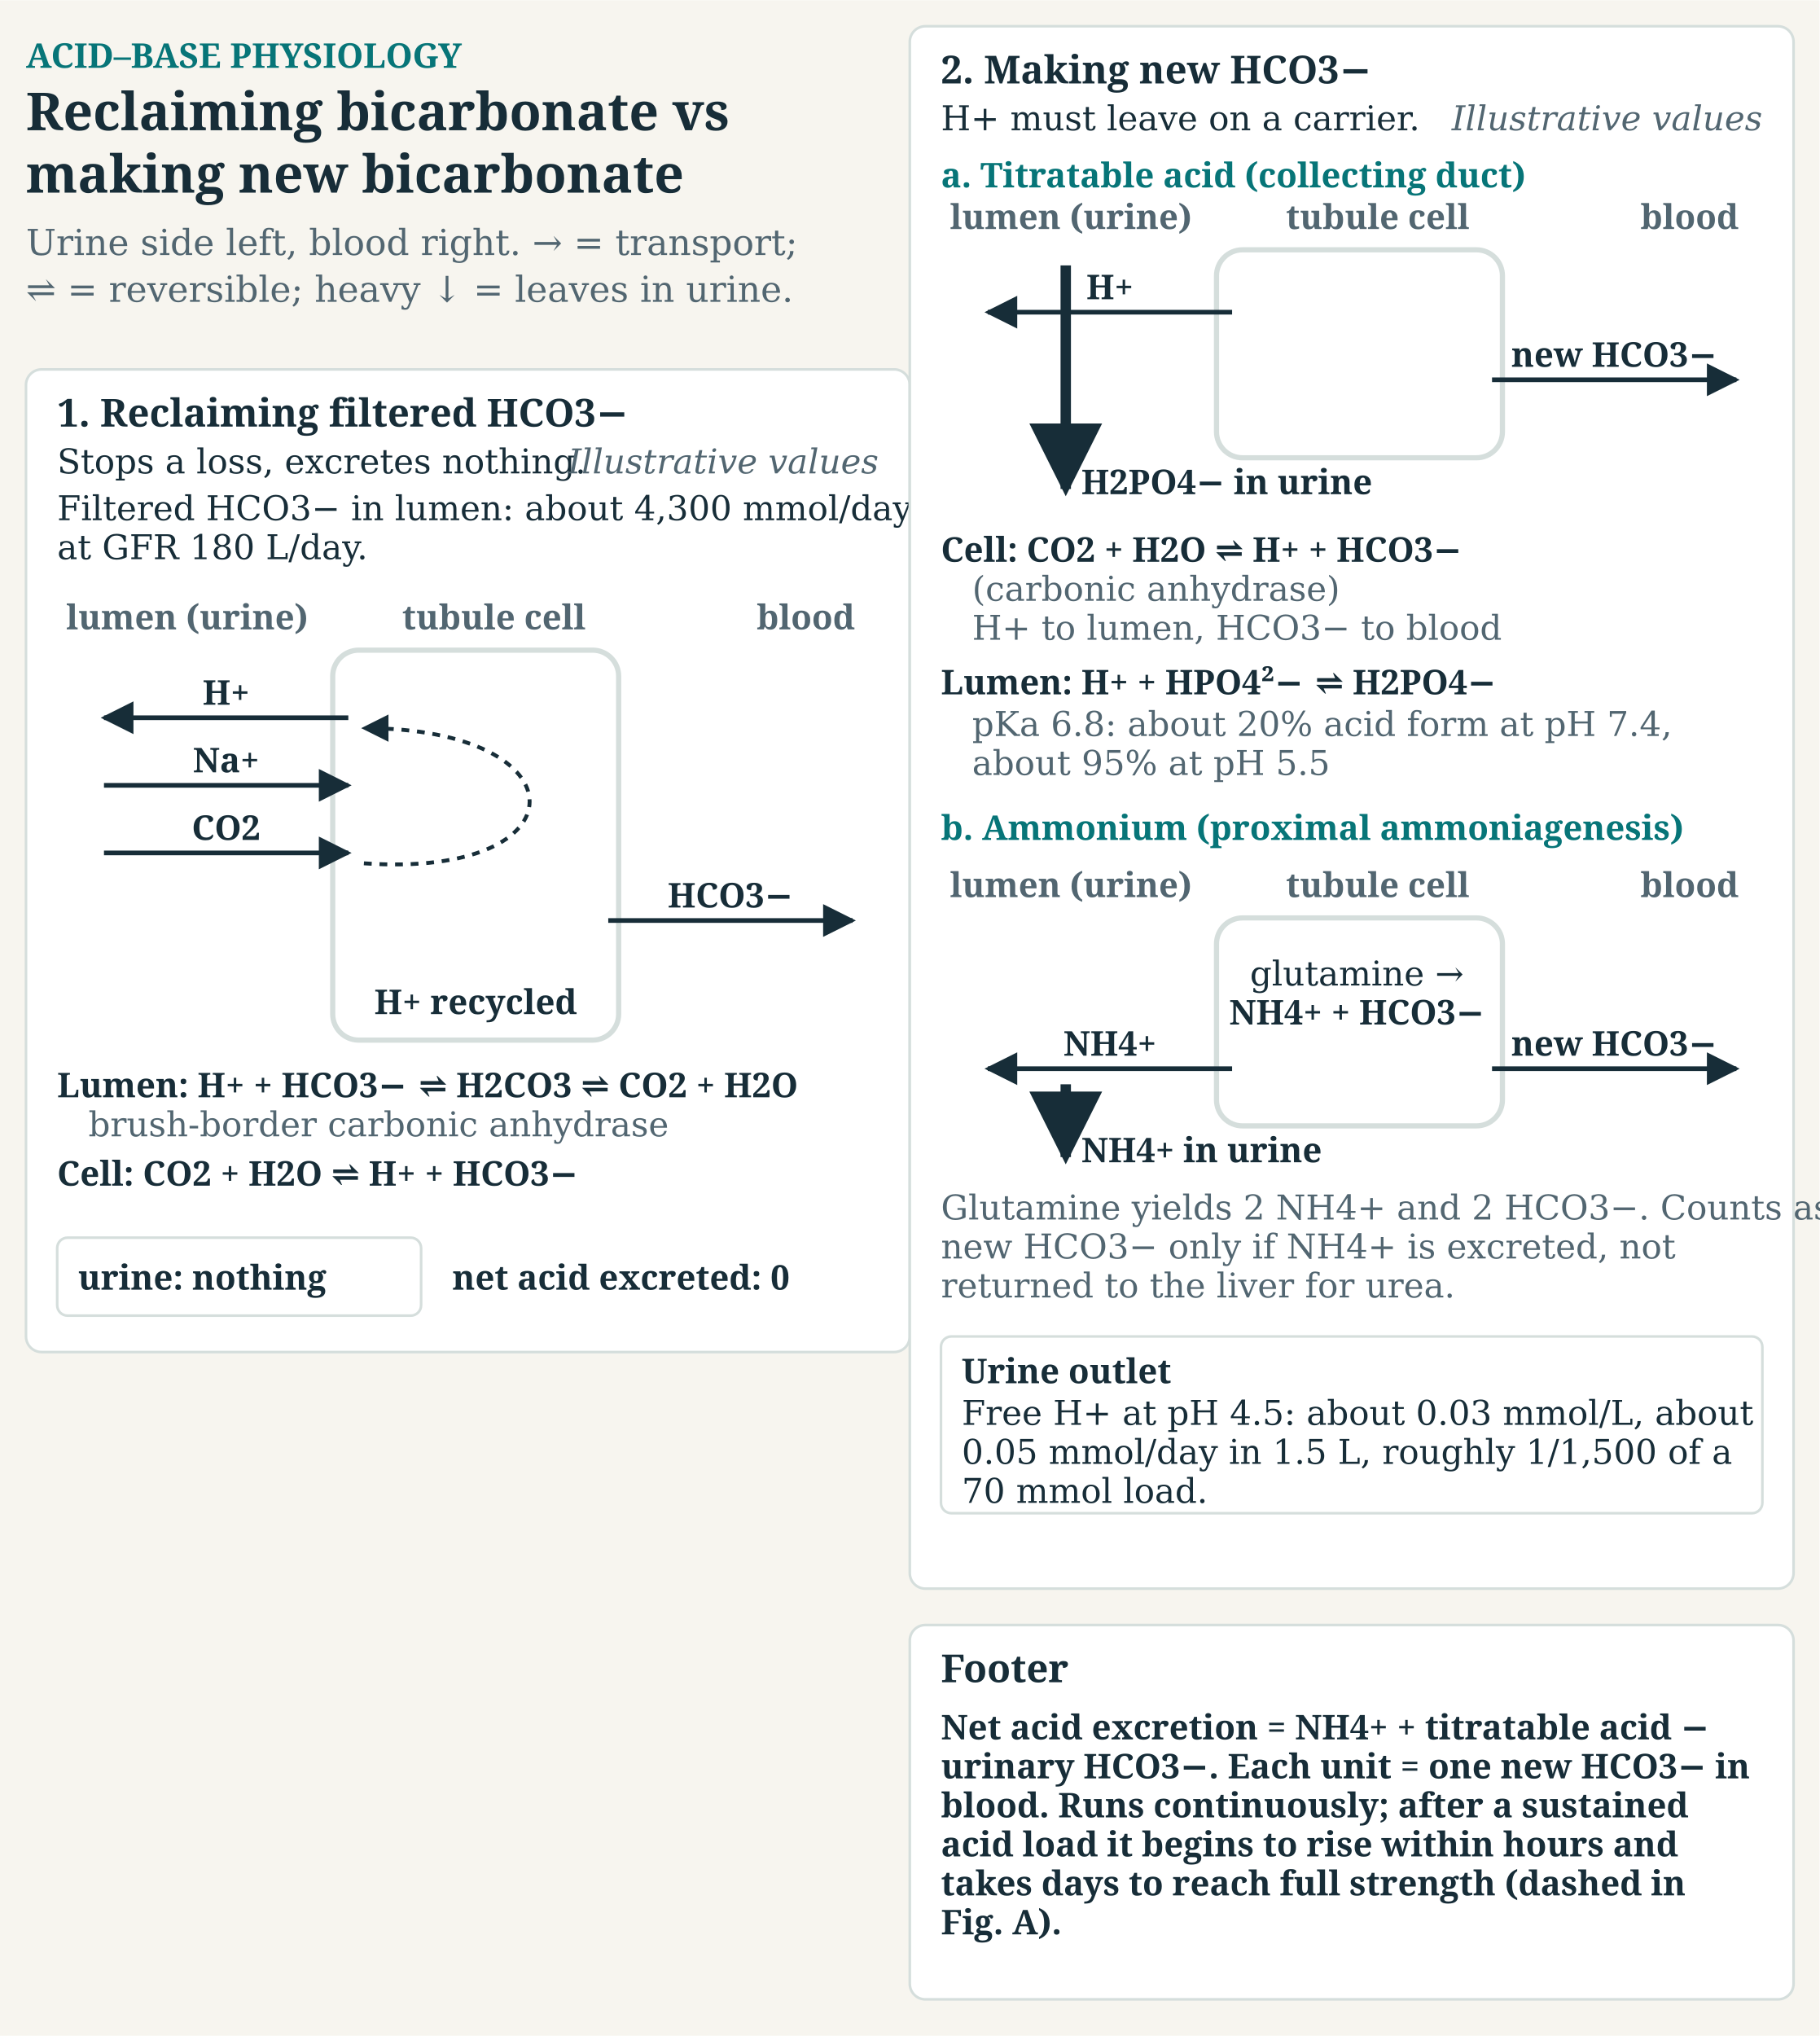
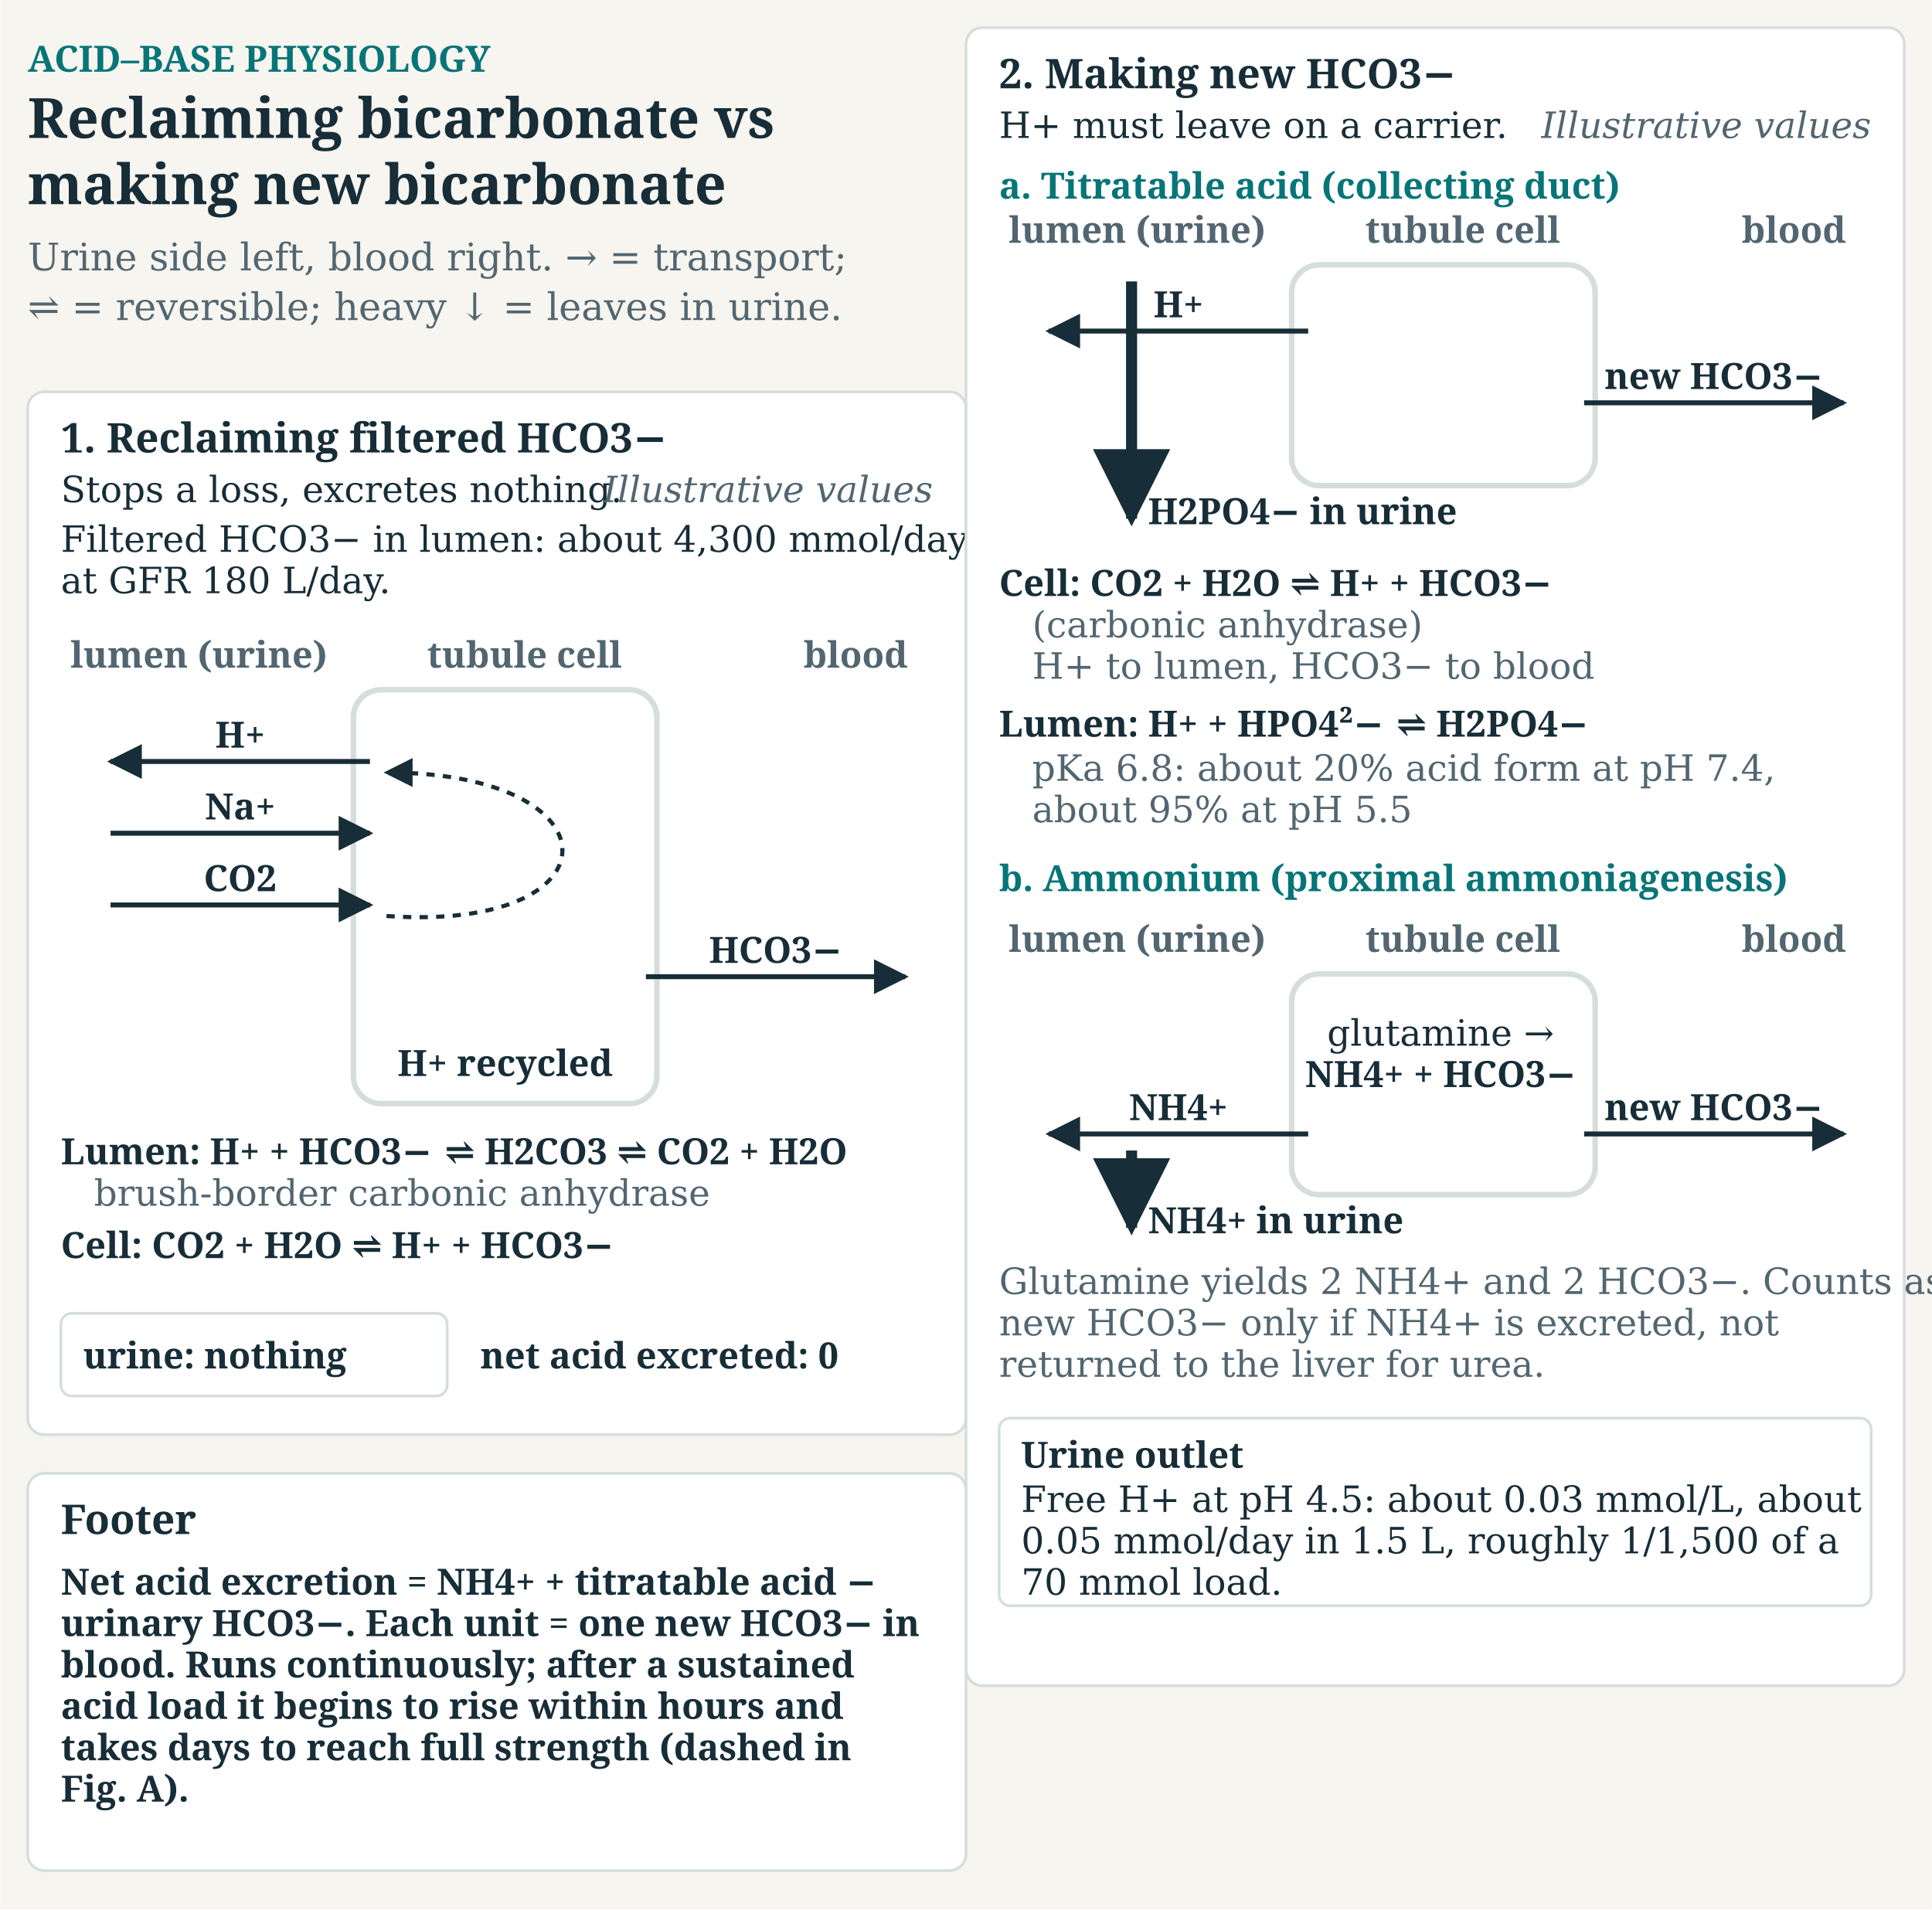
- <svg xmlns="http://www.w3.org/2000/svg" class="diagram-print" viewBox="0 0 700 783" width="6.9in" height="7.72in" role="img" aria-labelledby="fig-r8-04-renal-bicarbonate-print-title" aria-describedby="fig-r8-04-renal-bicarbonate-print-desc">
+ <svg xmlns="http://www.w3.org/2000/svg" class="diagram-print" viewBox="0 0 700 692" width="6.9in" height="6.82in" role="img" aria-labelledby="fig-r8-04-renal-bicarbonate-print-title" aria-describedby="fig-r8-04-renal-bicarbonate-print-desc">
  <style>text{font-family:Literata,'DejaVu Serif',Georgia,serif}text[font-weight='700']{font-family:Fraunces,Literata,Georgia,serif}.t-ink{fill:var(--fig-ink,#172d38)}.s-ink{stroke:var(--fig-ink,#172d38);fill:none}.f-ink{fill:var(--fig-ink,#172d38)}.t-muted{fill:var(--fig-muted,#526671)}.s-muted{stroke:var(--fig-muted,#526671);fill:none}.f-muted{fill:var(--fig-muted,#526671)}.t-teal{fill:var(--fig-teal,#077578)}.s-teal{stroke:var(--fig-teal,#077578);fill:none}.f-teal{fill:var(--fig-teal,#077578)}.t-red{fill:var(--fig-red,#af4639)}.s-red{stroke:var(--fig-red,#af4639);fill:none}.f-red{fill:var(--fig-red,#af4639)}.t-gold{fill:var(--fig-gold,#996613)}.s-gold{stroke:var(--fig-gold,#996613);fill:none}.f-gold{fill:var(--fig-gold,#996613)}.t-rule{fill:var(--fig-rule,#d5dedc)}.s-rule{stroke:var(--fig-rule,#d5dedc);fill:none}.f-rule{fill:var(--fig-rule,#d5dedc)}.bg{fill:var(--fig-canvas,#f7f5ef)}.pn{fill:var(--fig-panel,#ffffff);stroke:var(--fig-rule,#d5dedc)}.hatch{fill:url(#fig-r8-04-renal-bicarbonate-print-h)}</style>
  <defs>
    <marker id="fig-r8-04-renal-bicarbonate-print-ar" viewBox="0 0 10 10" refX="9" refY="5" markerWidth="7" markerHeight="7" orient="auto-start-reverse">
      <path d="M0,0L10,5L0,10z" class="f-ink" />
    </marker>
    <pattern id="fig-r8-04-renal-bicarbonate-print-h" width="7" height="7" patternUnits="userSpaceOnUse" patternTransform="rotate(45)">
      <line x1="0" y1="0" x2="0" y2="7" class="s-gold" stroke-width="2.5" />
    </pattern>
  </defs>
-   <rect class="bg" width="700" height="783" />
+   <rect class="bg" width="700" height="692" />
  <g transform="translate(10,10)">
    <text x="0" y="16" font-size="13.14" text-anchor="start" font-weight="700" class="t-teal">ACID–BASE PHYSIOLOGY</text>
    <text x="0" y="40" font-size="20.14" text-anchor="start" font-weight="700" class="t-ink">Reclaiming bicarbonate vs</text>
    <text x="0" y="64" font-size="20.14" text-anchor="start" font-weight="700" class="t-ink">making new bicarbonate</text>
    <text x="0" y="88" font-size="13.78" text-anchor="start" font-weight="400" class="t-muted">Urine side left, blood right. → = transport;</text>
    <text x="0" y="106" font-size="13.78" text-anchor="start" font-weight="400" class="t-muted">⇌ = reversible; heavy ↓ = leaves in urine.</text>
  </g>
  <g transform="translate(10,142)">
    <rect x="0" y="0" width="340" height="378" rx="6" class="pn" />
    <text x="12" y="22" font-size="14.84" text-anchor="start" font-weight="700" class="t-ink">1. Reclaiming filtered HCO3−</text>
    <text x="12" y="40" font-size="13.14" text-anchor="start" font-weight="400" class="t-ink">Stops a loss, excretes nothing.</text>
    <text x="328" y="40" font-size="13.14" text-anchor="end" font-weight="400" font-style="italic" class="t-muted">Illustrative values</text>
    <text x="12" y="58" font-size="13.14" text-anchor="start" font-weight="400" class="t-ink">Filtered HCO3− in lumen: about 4,300 mmol/day</text>
    <text x="12" y="73" font-size="13.14" text-anchor="start" font-weight="400" class="t-ink">at GFR 180 L/day.</text>
    <rect x="118" y="108" width="110" height="150" rx="10" class="pn" stroke-width="2" />
    <text x="62" y="100" font-size="13.14" text-anchor="middle" font-weight="700" class="t-muted">lumen (urine)</text>
    <text x="180" y="100" font-size="13.14" text-anchor="middle" font-weight="700" class="t-muted">tubule cell</text>
    <text x="300" y="100" font-size="13.14" text-anchor="middle" font-weight="700" class="t-muted">blood</text>
    <line x1="124" y1="134" x2="30" y2="134" class="s-ink" stroke-width="1.8" marker-end="url(#fig-r8-04-renal-bicarbonate-print-ar)" />
    <text x="77.0" y="129" font-size="13.14" text-anchor="middle" font-weight="700" class="t-ink">H+</text>
    <line x1="30" y1="160" x2="124" y2="160" class="s-ink" stroke-width="1.8" marker-end="url(#fig-r8-04-renal-bicarbonate-print-ar)" />
    <text x="77.0" y="155" font-size="13.14" text-anchor="middle" font-weight="700" class="t-ink">Na+</text>
    <line x1="30" y1="186" x2="124" y2="186" class="s-ink" stroke-width="1.8" marker-end="url(#fig-r8-04-renal-bicarbonate-print-ar)" />
    <text x="77.0" y="181" font-size="13.14" text-anchor="middle" font-weight="700" class="t-ink">CO2</text>
    <line x1="224" y1="212" x2="318" y2="212" class="s-ink" stroke-width="1.8" marker-end="url(#fig-r8-04-renal-bicarbonate-print-ar)" />
    <text x="271.0" y="207" font-size="13.14" text-anchor="middle" font-weight="700" class="t-ink">HCO3−</text>
    <path d="M130,190 C215,196 215,138 130,138" class="s-ink" stroke-width="1.5" stroke-dasharray="3 3" marker-end="url(#fig-r8-04-renal-bicarbonate-print-ar)" />
    <text x="173" y="248" font-size="13.14" text-anchor="middle" font-weight="700" class="t-ink">H+ recycled</text>
    <text x="12" y="280" font-size="13.14" text-anchor="start" font-weight="700" class="t-ink">Lumen: H+ + HCO3− ⇌ H2CO3 ⇌ CO2 + H2O</text>
    <text x="24" y="295" font-size="13.14" text-anchor="start" font-weight="400" class="t-muted">brush-border carbonic anhydrase</text>
    <text x="12" y="314" font-size="13.14" text-anchor="start" font-weight="700" class="t-ink">Cell: CO2 + H2O ⇌ H+ + HCO3−</text>
    <rect x="12" y="334" width="140" height="30" rx="4" class="pn" />
    <text x="20" y="354" font-size="13.14" text-anchor="start" font-weight="700" class="t-ink">urine: nothing</text>
    <text x="164" y="354" font-size="13.14" text-anchor="start" font-weight="700" class="t-ink">net acid excreted: 0</text>
  </g>
  <g transform="translate(350,10)">
    <rect x="0" y="0" width="340" height="601" rx="6" class="pn" />
    <text x="12" y="22" font-size="14.84" text-anchor="start" font-weight="700" class="t-ink">2. Making new HCO3−</text>
    <text x="12" y="40" font-size="13.14" text-anchor="start" font-weight="400" class="t-ink">H+ must leave on a carrier.</text>
    <text x="328" y="40" font-size="13.14" text-anchor="end" font-weight="400" font-style="italic" class="t-muted">Illustrative values</text>
    <text x="12" y="62" font-size="13.14" text-anchor="start" font-weight="700" class="t-teal">a. Titratable acid (collecting duct)</text>
    <rect x="118" y="86" width="110" height="80" rx="10" class="pn" stroke-width="2" />
    <text x="62" y="78" font-size="13.14" text-anchor="middle" font-weight="700" class="t-muted">lumen (urine)</text>
    <text x="180" y="78" font-size="13.14" text-anchor="middle" font-weight="700" class="t-muted">tubule cell</text>
    <text x="300" y="78" font-size="13.14" text-anchor="middle" font-weight="700" class="t-muted">blood</text>
    <line x1="124" y1="110" x2="30" y2="110" class="s-ink" stroke-width="1.8" marker-end="url(#fig-r8-04-renal-bicarbonate-print-ar)" />
    <text x="77.0" y="105" font-size="13.14" text-anchor="middle" font-weight="700" class="t-ink">H+</text>
    <line x1="224" y1="136" x2="318" y2="136" class="s-ink" stroke-width="1.8" marker-end="url(#fig-r8-04-renal-bicarbonate-print-ar)" />
    <text x="271.0" y="131" font-size="13.14" text-anchor="middle" font-weight="700" class="t-ink">new HCO3−</text>
    <line x1="60" y1="92" x2="60" y2="178" class="s-ink" stroke-width="4" marker-end="url(#fig-r8-04-renal-bicarbonate-print-ar)" />
    <text x="66" y="180" font-size="13.14" text-anchor="start" font-weight="700" class="t-ink">H2PO4− in urine</text>
    <text x="12" y="206" font-size="13.14" text-anchor="start" font-weight="700" class="t-ink">Cell: CO2 + H2O ⇌ H+ + HCO3−</text>
    <text x="24" y="221" font-size="13.14" text-anchor="start" font-weight="400" class="t-muted">(carbonic anhydrase)</text>
    <text x="24" y="236" font-size="13.14" text-anchor="start" font-weight="400" class="t-muted">H+ to lumen, HCO3− to blood</text>
    <text x="12" y="257" font-size="13.14" text-anchor="start" font-weight="700" class="t-ink">Lumen: H+ + HPO4²− ⇌ H2PO4−</text>
    <text x="24" y="273" font-size="13.14" text-anchor="start" font-weight="400" class="t-muted">pKa 6.8: about 20% acid form at pH 7.4,</text>
    <text x="24" y="288" font-size="13.14" text-anchor="start" font-weight="400" class="t-muted">about 95% at pH 5.5</text>
    <text x="12" y="313" font-size="13.14" text-anchor="start" font-weight="700" class="t-teal">b. Ammonium (proximal ammoniagenesis)</text>
    <rect x="118" y="343" width="110" height="80" rx="10" class="pn" stroke-width="2" />
    <text x="62" y="335" font-size="13.14" text-anchor="middle" font-weight="700" class="t-muted">lumen (urine)</text>
    <text x="180" y="335" font-size="13.14" text-anchor="middle" font-weight="700" class="t-muted">tubule cell</text>
    <text x="300" y="335" font-size="13.14" text-anchor="middle" font-weight="700" class="t-muted">blood</text>
    <text x="172" y="369" font-size="13.14" text-anchor="middle" font-weight="400" class="t-ink">glutamine →</text>
    <text x="172" y="384" font-size="13.14" text-anchor="middle" font-weight="700" class="t-ink">NH4+ + HCO3−</text>
    <line x1="124" y1="401" x2="30" y2="401" class="s-ink" stroke-width="1.8" marker-end="url(#fig-r8-04-renal-bicarbonate-print-ar)" />
    <text x="77.0" y="396" font-size="13.14" text-anchor="middle" font-weight="700" class="t-ink">NH4+</text>
    <line x1="224" y1="401" x2="318" y2="401" class="s-ink" stroke-width="1.8" marker-end="url(#fig-r8-04-renal-bicarbonate-print-ar)" />
    <text x="271.0" y="396" font-size="13.14" text-anchor="middle" font-weight="700" class="t-ink">new HCO3−</text>
    <line x1="60" y1="407" x2="60" y2="435" class="s-ink" stroke-width="4" marker-end="url(#fig-r8-04-renal-bicarbonate-print-ar)" />
    <text x="66" y="437" font-size="13.14" text-anchor="start" font-weight="700" class="t-ink">NH4+ in urine</text>
    <text x="12" y="459" font-size="13.14" text-anchor="start" font-weight="400" class="t-muted">Glutamine yields 2 NH4+ and 2 HCO3−. Counts as</text>
    <text x="12" y="474" font-size="13.14" text-anchor="start" font-weight="400" class="t-muted">new HCO3− only if NH4+ is excreted, not</text>
    <text x="12" y="489" font-size="13.14" text-anchor="start" font-weight="400" class="t-muted">returned to the liver for urea.</text>
    <rect x="12" y="504" width="316" height="68" rx="4" class="pn" />
    <text x="20" y="522" font-size="13.14" text-anchor="start" font-weight="700" class="t-ink">Urine outlet</text>
    <text x="20" y="538" font-size="13.14" text-anchor="start" font-weight="400" class="t-ink">Free H+ at pH 4.5: about 0.03 mmol/L, about</text>
    <text x="20" y="553" font-size="13.14" text-anchor="start" font-weight="400" class="t-ink">0.05 mmol/day in 1.5 L, roughly 1/1,500 of a</text>
    <text x="20" y="568" font-size="13.14" text-anchor="start" font-weight="400" class="t-ink">70 mmol load.</text>
  </g>
-   <g transform="translate(350,625)">
+   <g transform="translate(10,534)">
    <rect x="0" y="0" width="340" height="144" rx="6" class="pn" />
    <text x="12" y="22" font-size="14.84" text-anchor="start" font-weight="700" class="t-ink">Footer</text>
    <text x="12" y="44" font-size="13.14" text-anchor="start" font-weight="700" class="t-ink">Net acid excretion = NH4+ + titratable acid −</text>
    <text x="12" y="59" font-size="13.14" text-anchor="start" font-weight="700" class="t-ink">urinary HCO3−. Each unit = one new HCO3− in</text>
    <text x="12" y="74" font-size="13.14" text-anchor="start" font-weight="700" class="t-ink">blood. Runs continuously; after a sustained</text>
    <text x="12" y="89" font-size="13.14" text-anchor="start" font-weight="700" class="t-ink">acid load it begins to rise within hours and</text>
    <text x="12" y="104" font-size="13.14" text-anchor="start" font-weight="700" class="t-ink">takes days to reach full strength (dashed in</text>
    <text x="12" y="119" font-size="13.14" text-anchor="start" font-weight="700" class="t-ink">Fig. A).</text>
  </g>
</svg>
